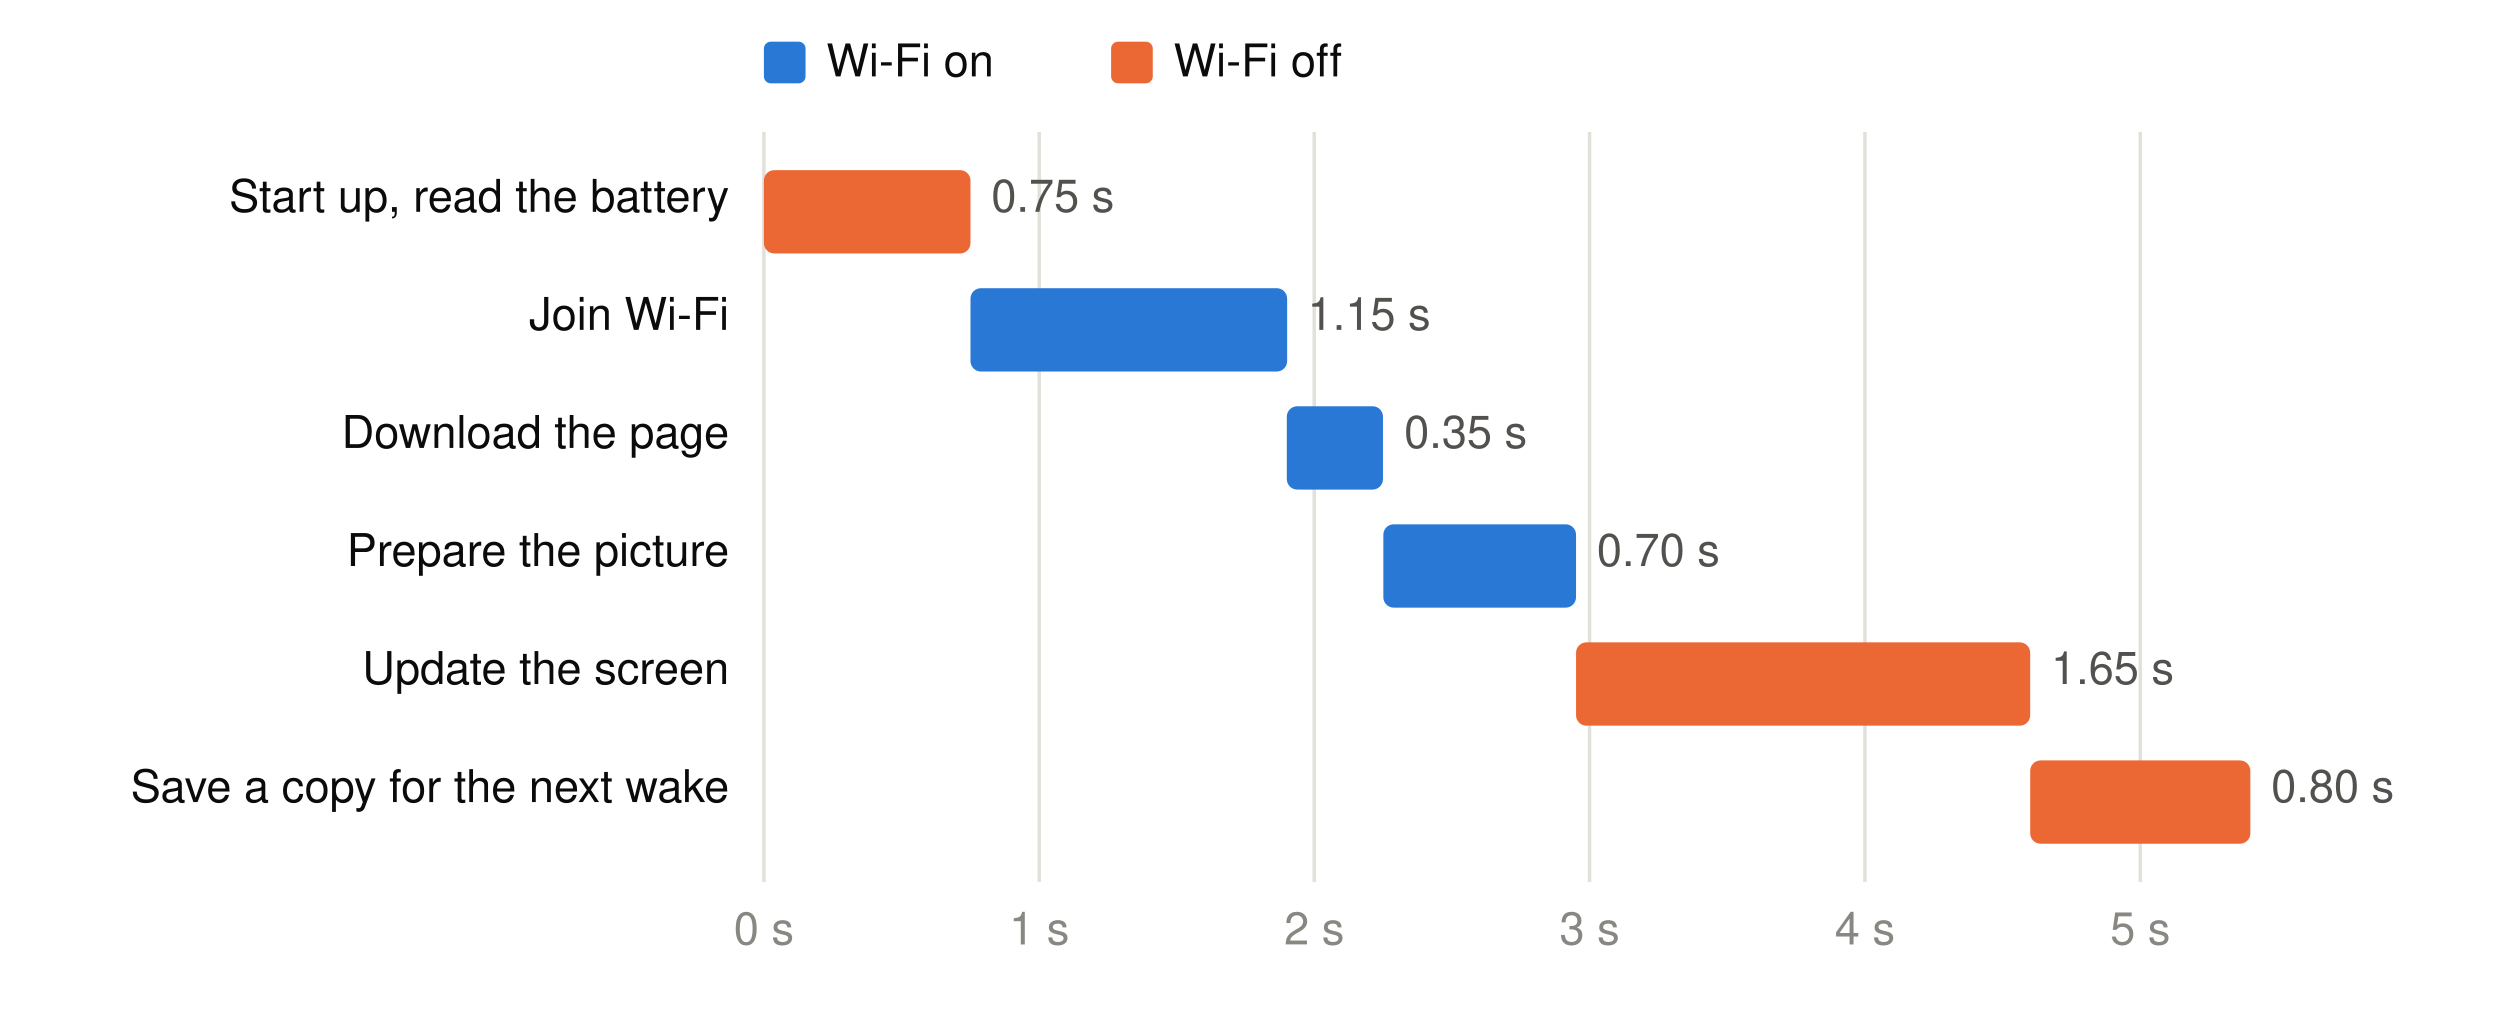
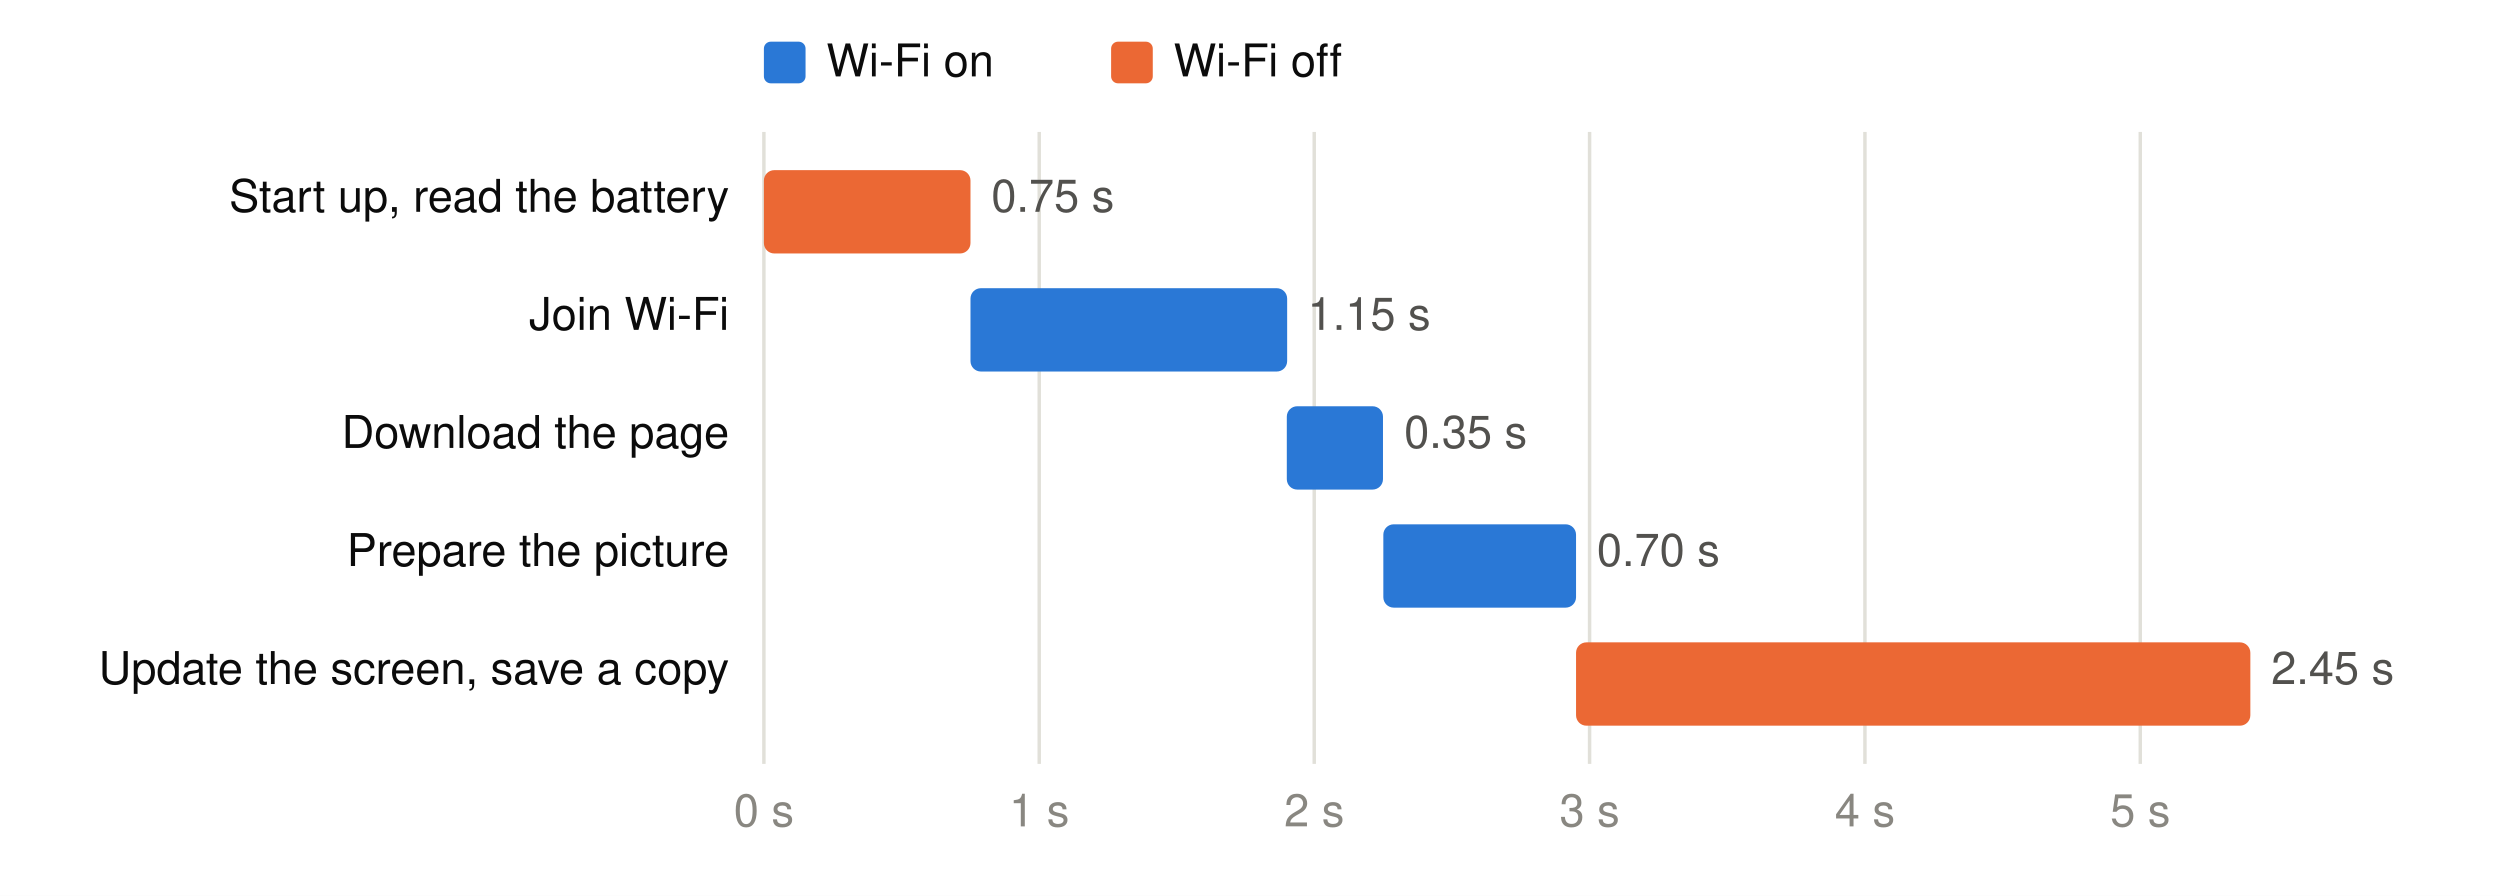
- <svg xmlns="http://www.w3.org/2000/svg" viewBox="0 0 720 292" width="720" height="292" font-family="-apple-system, Segoe UI, Helvetica, Arial, sans-serif" font-size="13">
-   <rect width="720" height="292" fill="#ffffff" />
+ <svg xmlns="http://www.w3.org/2000/svg" viewBox="0 0 720 258" width="720" height="258" font-family="-apple-system, Segoe UI, Helvetica, Arial, sans-serif" font-size="13">
+   <rect width="720" height="258" fill="#ffffff" />
  <rect x="220" y="12" width="12" height="12" rx="2" fill="#2a78d6" />
  <text x="238" y="22" fill="#0b0b0b">Wi-Fi on</text>
  <rect x="320" y="12" width="12" height="12" rx="2" fill="#eb6834" />
  <text x="338" y="22" fill="#0b0b0b">Wi-Fi off</text>
-   <line x1="220.0" x2="220.0" y1="38" y2="254" stroke="#e1e0d9" />
-   <text x="220.0" y="272" text-anchor="middle" fill="#898781">0 s</text>
-   <line x1="299.3" x2="299.3" y1="38" y2="254" stroke="#e1e0d9" />
-   <text x="299.3" y="272" text-anchor="middle" fill="#898781">1 s</text>
-   <line x1="378.5" x2="378.5" y1="38" y2="254" stroke="#e1e0d9" />
-   <text x="378.5" y="272" text-anchor="middle" fill="#898781">2 s</text>
-   <line x1="457.8" x2="457.8" y1="38" y2="254" stroke="#e1e0d9" />
-   <text x="457.8" y="272" text-anchor="middle" fill="#898781">3 s</text>
-   <line x1="537.1" x2="537.1" y1="38" y2="254" stroke="#e1e0d9" />
-   <text x="537.1" y="272" text-anchor="middle" fill="#898781">4 s</text>
-   <line x1="616.4" x2="616.4" y1="38" y2="254" stroke="#e1e0d9" />
-   <text x="616.4" y="272" text-anchor="middle" fill="#898781">5 s</text>
+   <line x1="220.0" x2="220.0" y1="38" y2="220" stroke="#e1e0d9" />
+   <text x="220.0" y="238" text-anchor="middle" fill="#898781">0 s</text>
+   <line x1="299.3" x2="299.3" y1="38" y2="220" stroke="#e1e0d9" />
+   <text x="299.3" y="238" text-anchor="middle" fill="#898781">1 s</text>
+   <line x1="378.5" x2="378.5" y1="38" y2="220" stroke="#e1e0d9" />
+   <text x="378.5" y="238" text-anchor="middle" fill="#898781">2 s</text>
+   <line x1="457.8" x2="457.8" y1="38" y2="220" stroke="#e1e0d9" />
+   <text x="457.8" y="238" text-anchor="middle" fill="#898781">3 s</text>
+   <line x1="537.1" x2="537.1" y1="38" y2="220" stroke="#e1e0d9" />
+   <text x="537.1" y="238" text-anchor="middle" fill="#898781">4 s</text>
+   <line x1="616.4" x2="616.4" y1="38" y2="220" stroke="#e1e0d9" />
+   <text x="616.4" y="238" text-anchor="middle" fill="#898781">5 s</text>
  <text x="210" y="61" text-anchor="end" fill="#0b0b0b">Start up, read the battery</text>
  <rect x="220.0" y="49" width="59.5" height="24" rx="3" fill="#eb6834" />
  <text x="285.5" y="61" fill="#52514e">0.75 s</text>
  <text x="210" y="95" text-anchor="end" fill="#0b0b0b">Join Wi-Fi</text>
  <rect x="279.5" y="83" width="91.2" height="24" rx="3" fill="#2a78d6" />
  <text x="376.6" y="95" fill="#52514e">1.15 s</text>
  <text x="210" y="129" text-anchor="end" fill="#0b0b0b">Download the page</text>
  <rect x="370.6" y="117" width="27.7" height="24" rx="3" fill="#2a78d6" />
  <text x="404.4" y="129" fill="#52514e">0.35 s</text>
  <text x="210" y="163" text-anchor="end" fill="#0b0b0b">Prepare the picture</text>
  <rect x="398.4" y="151" width="55.5" height="24" rx="3" fill="#2a78d6" />
  <text x="459.9" y="163" fill="#52514e">0.70 s</text>
-   <text x="210" y="197" text-anchor="end" fill="#0b0b0b">Update the screen</text>
-   <rect x="453.9" y="185" width="130.8" height="24" rx="3" fill="#eb6834" />
-   <text x="590.7" y="197" fill="#52514e">1.65 s</text>
-   <text x="210" y="231" text-anchor="end" fill="#0b0b0b">Save a copy for the next wake</text>
-   <rect x="584.7" y="219" width="63.4" height="24" rx="3" fill="#eb6834" />
-   <text x="654.1" y="231" fill="#52514e">0.80 s</text>
+   <text x="210" y="197" text-anchor="end" fill="#0b0b0b">Update the screen, save a copy</text>
+   <rect x="453.9" y="185" width="194.2" height="24" rx="3" fill="#eb6834" />
+   <text x="654.1" y="197" fill="#52514e">2.45 s</text>
</svg>
